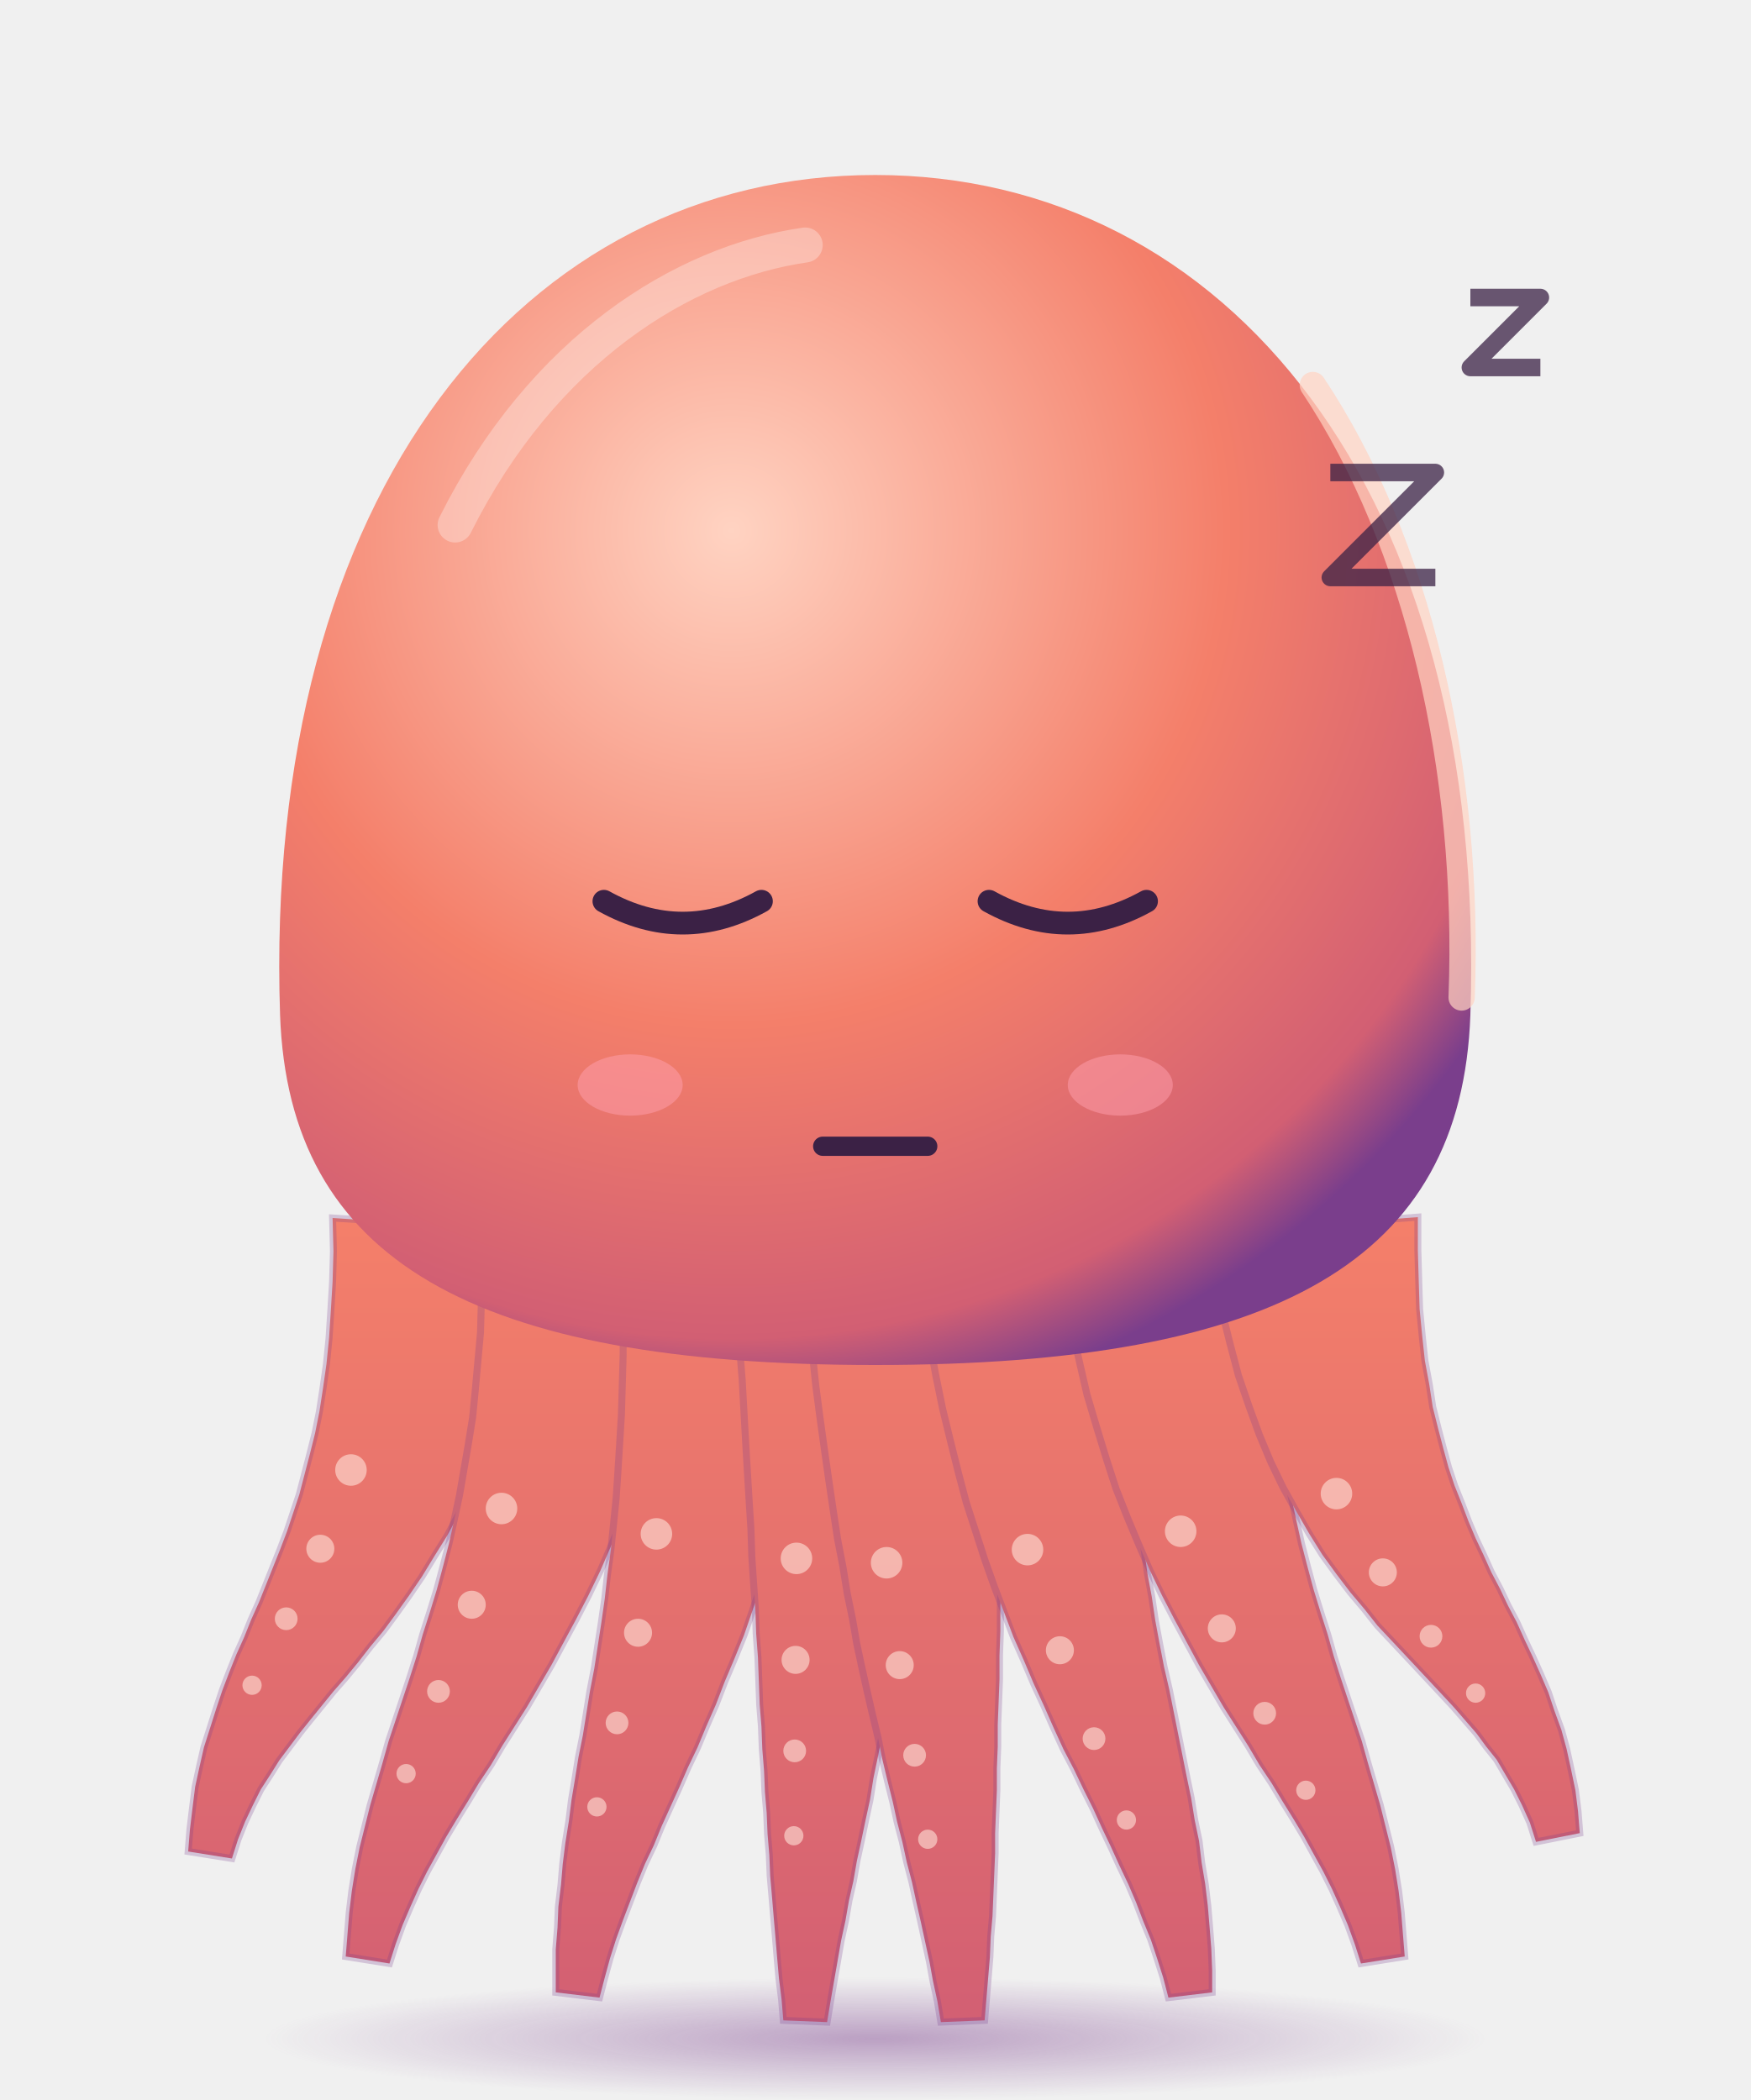
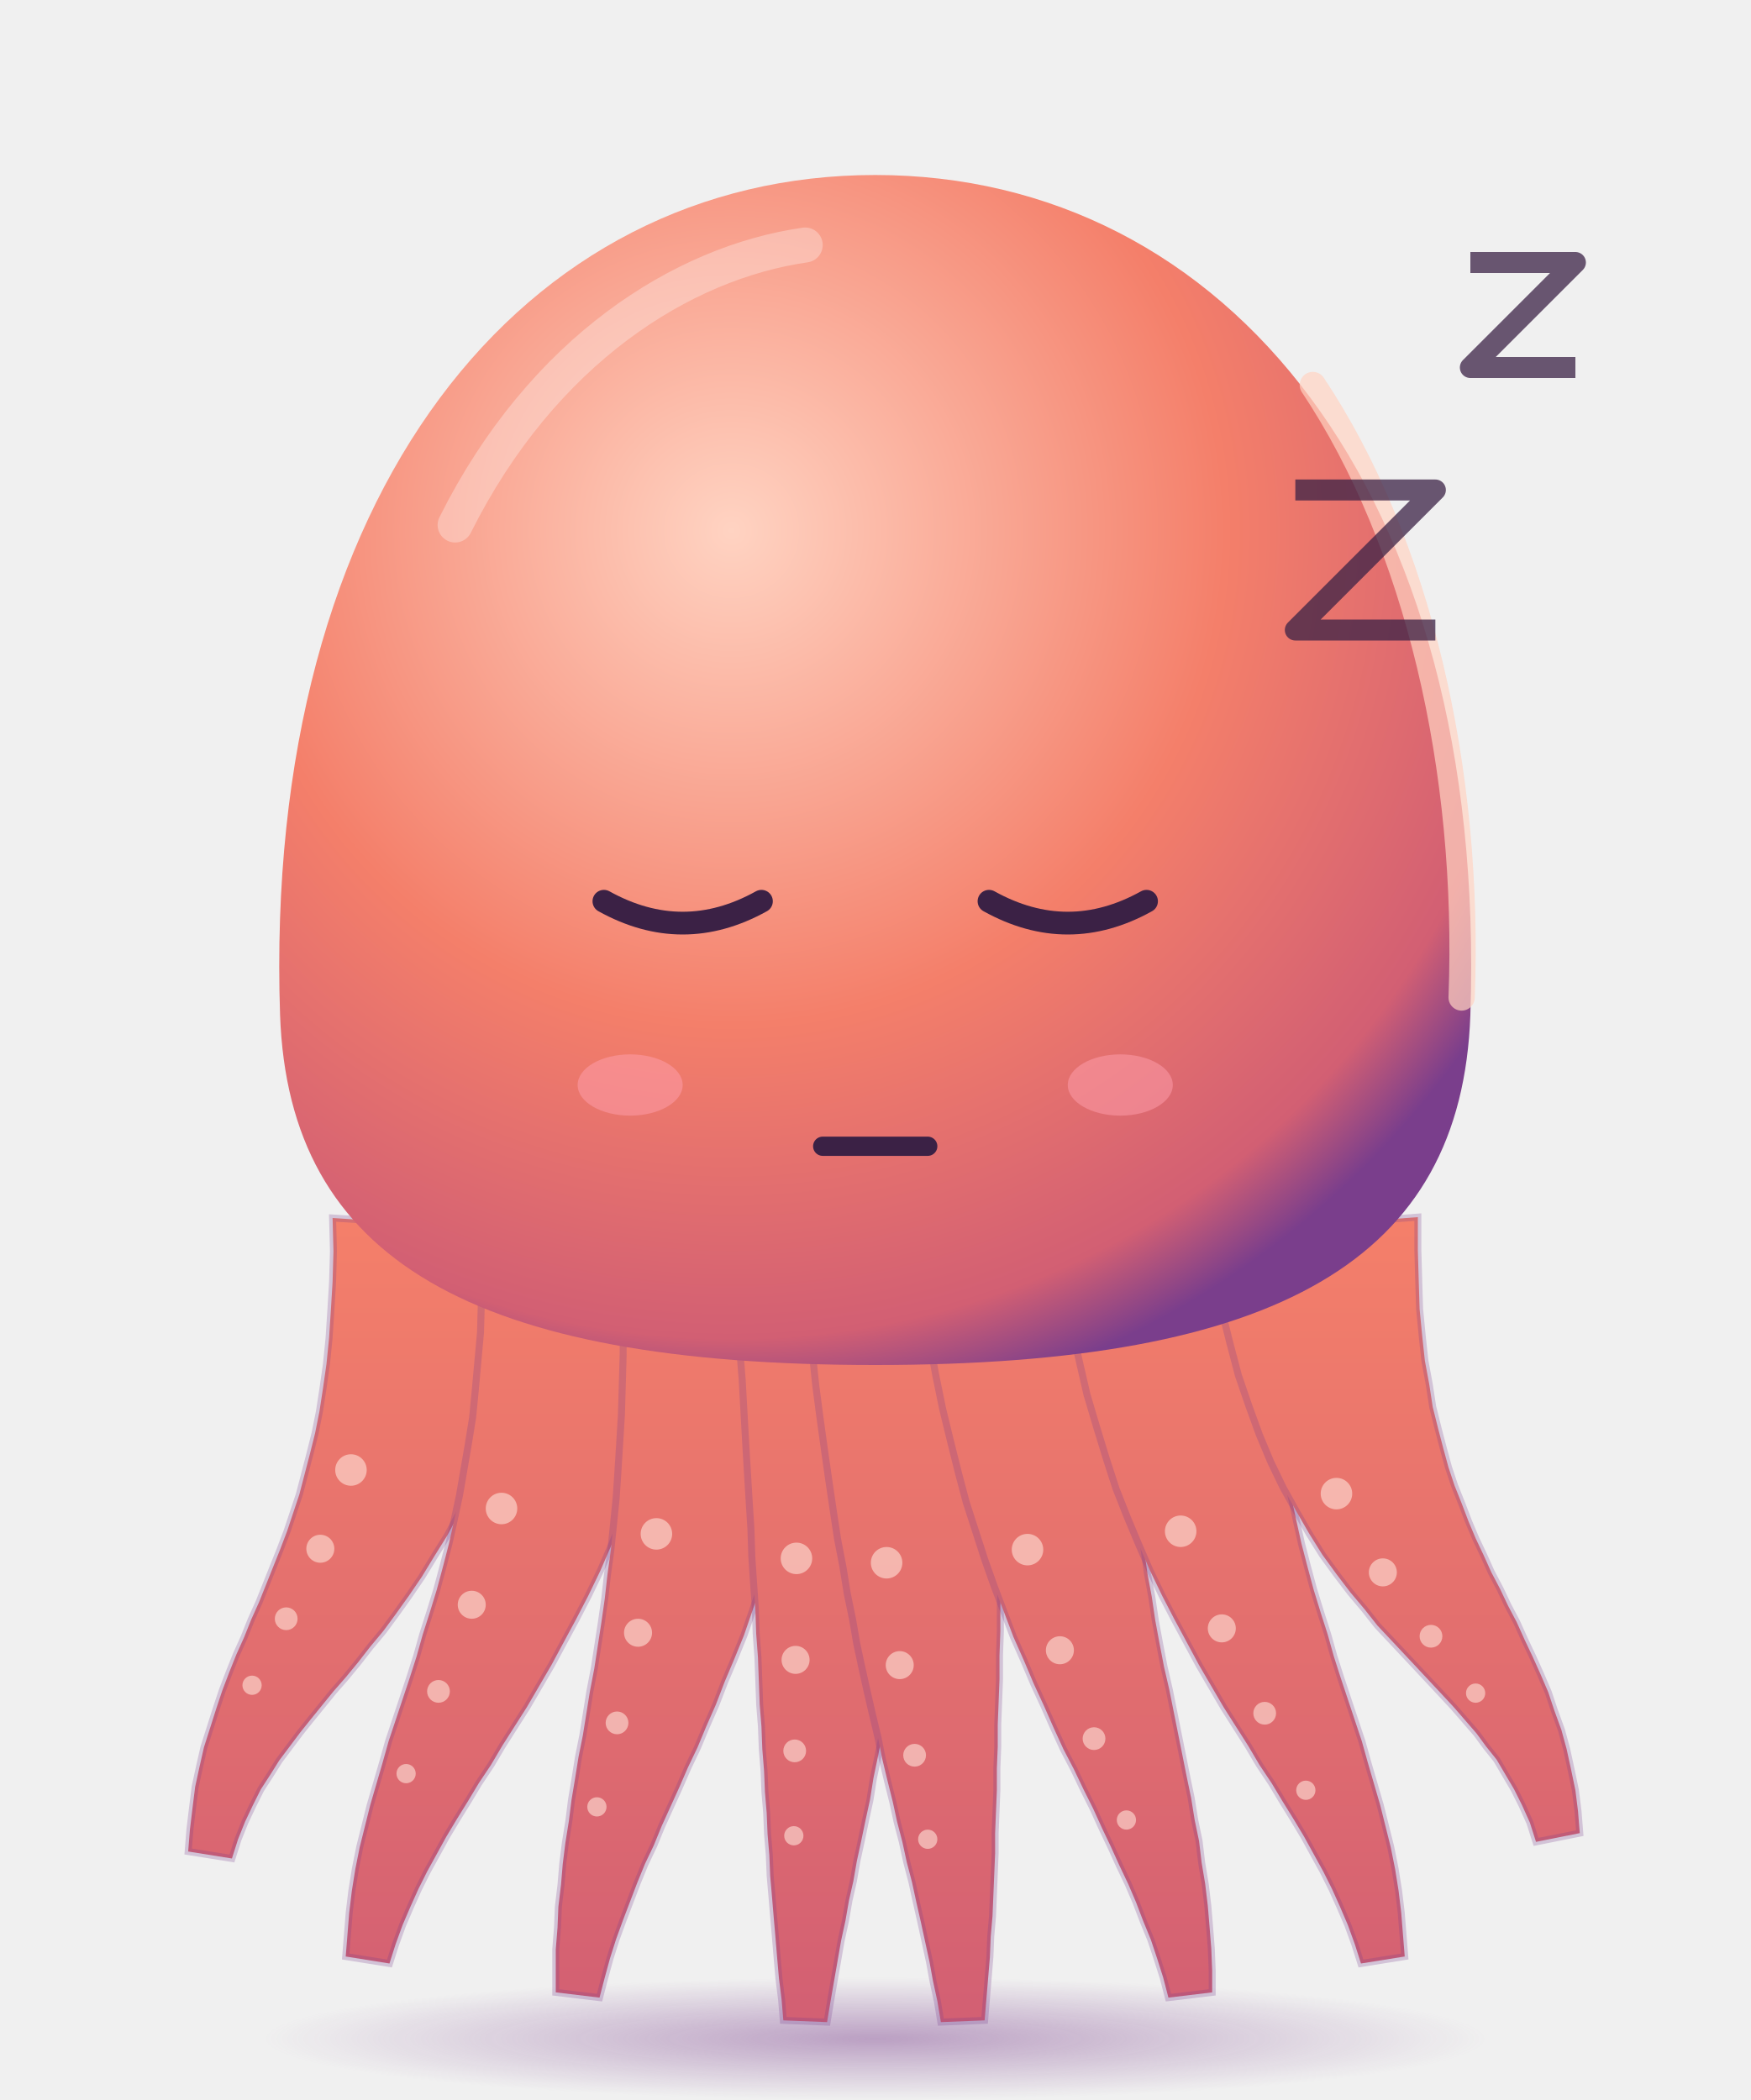
<svg xmlns="http://www.w3.org/2000/svg" viewBox="0 0 200 240" width="200" height="240">
  <defs>
    <radialGradient id="body" cx="0.38" cy="0.3" r="0.75">
      <stop offset="0" stop-color="#ffd3c2" />
      <stop offset="0.55" stop-color="#f47f6a" />
      <stop offset="0.9" stop-color="#d25f73" />
      <stop offset="1" stop-color="#7a3e8c" />
    </radialGradient>
    <linearGradient id="tent" gradientUnits="userSpaceOnUse" x1="100" y1="140" x2="100" y2="232">
      <stop offset="0" stop-color="#f47f6a" />
      <stop offset="1" stop-color="#d25f73" />
    </linearGradient>
    <radialGradient id="shadow">
      <stop offset="0" stop-color="#7a3e8c" stop-opacity=".45" />
      <stop offset="1" stop-color="#7a3e8c" stop-opacity="0" />
    </radialGradient>
  </defs>
  <ellipse cx="100" cy="233" rx="70" ry="7" fill="url(#shadow)" />
  <path d="M38.0 139.2 L38.1 143.0 L38.0 146.5 L37.8 149.8 L37.6 152.9 L37.3 155.9 L36.9 158.7 L36.5 161.3 L36.0 163.8 L35.4 166.2 L34.8 168.5 L34.2 170.8 L33.5 172.9 L32.8 175.0 L32.0 177.1 L31.2 179.1 L30.4 181.1 L29.6 183.1 L28.7 185.1 L27.9 187.1 L27.0 189.1 L26.2 191.1 L25.4 193.2 L24.7 195.3 L24.0 197.5 L23.3 199.7 L22.8 201.9 L22.3 204.2 L22.0 206.6 L21.7 209.1 L21.5 211.6 L26.5 212.4 L27.2 210.2 L28.0 208.2 L28.9 206.3 L29.8 204.5 L30.9 202.8 L31.9 201.2 L33.1 199.6 L34.3 198.0 L35.5 196.5 L36.8 194.9 L38.1 193.3 L39.5 191.7 L40.9 190.0 L42.3 188.2 L43.8 186.4 L45.2 184.5 L46.7 182.4 L48.2 180.2 L49.6 177.9 L51.1 175.5 L52.5 172.9 L53.9 170.1 L55.2 167.1 L56.4 164.0 L57.6 160.6 L58.7 157.1 L59.7 153.3 L60.5 149.4 L61.3 145.2 L62.0 140.8Z" fill="url(#tent)" stroke="#7a3e8c" stroke-opacity=".25" stroke-width=".8" />
  <circle cx="40.1" cy="168.0" r="1.8" fill="#ffe3d8" opacity=".6" />
  <circle cx="36.6" cy="177.0" r="1.6" fill="#ffe3d8" opacity=".6" />
  <circle cx="32.7" cy="185.0" r="1.3" fill="#ffe3d8" opacity=".6" />
  <circle cx="28.8" cy="192.6" r="1.1" fill="#ffe3d8" opacity=".6" />
  <path d="M55.0 141.2 L55.1 145.1 L55.0 148.7 L54.9 152.3 L54.6 155.6 L54.3 158.9 L54.0 162.0 L53.5 165.1 L53.0 168.0 L52.5 170.9 L51.9 173.7 L51.3 176.4 L50.6 179.1 L49.9 181.7 L49.1 184.3 L48.3 186.8 L47.6 189.3 L46.8 191.8 L46.0 194.2 L45.2 196.6 L44.4 199.0 L43.7 201.5 L43.0 203.9 L42.3 206.3 L41.7 208.7 L41.1 211.1 L40.6 213.6 L40.2 216.1 L39.9 218.6 L39.7 221.1 L39.5 223.6 L44.5 224.4 L45.2 222.2 L46.0 220.0 L46.9 217.9 L47.8 215.9 L48.8 213.9 L49.9 211.9 L51.0 209.9 L52.2 207.9 L53.5 205.8 L54.7 203.8 L56.1 201.7 L57.4 199.5 L58.8 197.3 L60.2 195.1 L61.6 192.7 L63.0 190.3 L64.4 187.7 L65.8 185.1 L67.2 182.4 L68.6 179.5 L69.9 176.5 L71.2 173.4 L72.5 170.1 L73.6 166.7 L74.7 163.1 L75.8 159.4 L76.7 155.5 L77.6 151.4 L78.3 147.1 L79.0 142.8Z" fill="url(#tent)" stroke="#7a3e8c" stroke-opacity=".25" stroke-width=".8" />
  <circle cx="57.3" cy="172.4" r="1.8" fill="#ffe3d8" opacity=".6" />
  <circle cx="53.9" cy="183.4" r="1.6" fill="#ffe3d8" opacity=".6" />
  <circle cx="50.1" cy="193.3" r="1.3" fill="#ffe3d8" opacity=".6" />
  <circle cx="46.4" cy="202.7" r="1.1" fill="#ffe3d8" opacity=".6" />
  <path d="M71.0 143.5 L71.1 147.4 L71.2 151.2 L71.2 154.8 L71.1 158.3 L71.0 161.7 L70.8 165.0 L70.6 168.2 L70.4 171.2 L70.1 174.2 L69.8 177.1 L69.4 180.0 L69.1 182.7 L68.7 185.5 L68.3 188.1 L67.9 190.7 L67.4 193.3 L67.0 195.8 L66.6 198.3 L66.1 200.8 L65.7 203.3 L65.3 205.7 L65.0 208.1 L64.6 210.6 L64.3 213.0 L64.1 215.4 L63.8 217.9 L63.7 220.3 L63.5 222.8 L63.5 225.2 L63.5 227.7 L68.5 228.3 L69.1 226.0 L69.7 223.8 L70.4 221.6 L71.2 219.4 L72.0 217.3 L72.8 215.2 L73.7 213.0 L74.7 210.9 L75.6 208.7 L76.6 206.5 L77.6 204.3 L78.6 202.0 L79.7 199.7 L80.7 197.3 L81.8 194.8 L82.8 192.2 L83.9 189.6 L85.0 186.9 L86.0 184.0 L87.0 181.1 L88.0 178.0 L89.0 174.9 L89.9 171.6 L90.8 168.1 L91.6 164.6 L92.4 160.9 L93.2 157.0 L93.9 153.0 L94.5 148.8 L95.0 144.5Z" fill="url(#tent)" stroke="#7a3e8c" stroke-opacity=".25" stroke-width=".8" />
  <circle cx="75.0" cy="175.3" r="1.8" fill="#ffe3d8" opacity=".6" />
  <circle cx="72.9" cy="186.6" r="1.6" fill="#ffe3d8" opacity=".6" />
  <circle cx="70.5" cy="196.9" r="1.3" fill="#ffe3d8" opacity=".6" />
  <circle cx="68.2" cy="206.5" r="1.1" fill="#ffe3d8" opacity=".6" />
  <path d="M84.0 145.9 L84.3 150.0 L84.5 153.9 L84.8 157.7 L85.0 161.3 L85.2 164.9 L85.4 168.3 L85.6 171.6 L85.8 174.8 L85.9 177.9 L86.1 180.9 L86.3 183.8 L86.4 186.7 L86.6 189.4 L86.7 192.1 L86.8 194.8 L87.0 197.3 L87.1 199.9 L87.3 202.4 L87.4 204.8 L87.6 207.2 L87.7 209.6 L87.9 212.0 L88.0 214.4 L88.2 216.7 L88.4 219.1 L88.6 221.4 L88.8 223.8 L89.0 226.1 L89.3 228.5 L89.5 230.9 L94.5 231.1 L94.9 228.7 L95.3 226.4 L95.7 224.1 L96.1 221.8 L96.6 219.5 L97.0 217.2 L97.5 215.0 L97.9 212.7 L98.4 210.4 L98.9 208.0 L99.4 205.7 L99.8 203.2 L100.3 200.8 L100.8 198.3 L101.3 195.7 L101.8 193.1 L102.3 190.4 L102.8 187.6 L103.3 184.8 L103.7 181.8 L104.2 178.8 L104.7 175.7 L105.1 172.4 L105.6 169.0 L106.0 165.5 L106.4 161.9 L106.9 158.2 L107.3 154.3 L107.6 150.3 L108.0 146.1Z" fill="url(#tent)" stroke="#7a3e8c" stroke-opacity=".25" stroke-width=".8" />
  <circle cx="91.0" cy="178.1" r="1.8" fill="#ffe3d8" opacity=".6" />
  <circle cx="90.9" cy="189.7" r="1.6" fill="#ffe3d8" opacity=".6" />
  <circle cx="90.8" cy="200.1" r="1.3" fill="#ffe3d8" opacity=".6" />
  <circle cx="90.7" cy="209.8" r="1.1" fill="#ffe3d8" opacity=".6" />
  <path d="M92.0 146.2 L92.4 150.4 L92.8 154.4 L93.2 158.3 L93.7 162.1 L94.2 165.7 L94.7 169.2 L95.2 172.6 L95.7 175.9 L96.3 179.0 L96.8 182.1 L97.4 185.0 L97.9 187.9 L98.5 190.7 L99.1 193.4 L99.7 196.0 L100.3 198.5 L100.8 201.0 L101.4 203.5 L102.0 205.9 L102.5 208.2 L103.1 210.5 L103.6 212.8 L104.2 215.1 L104.7 217.4 L105.2 219.6 L105.7 221.9 L106.2 224.2 L106.6 226.4 L107.1 228.7 L107.5 231.1 L112.5 230.9 L112.7 228.5 L112.9 226.1 L113.1 223.7 L113.2 221.3 L113.4 219.0 L113.5 216.6 L113.6 214.2 L113.7 211.8 L113.7 209.5 L113.8 207.0 L113.9 204.6 L113.9 202.1 L114.0 199.6 L114.0 197.1 L114.1 194.5 L114.2 191.9 L114.2 189.2 L114.3 186.4 L114.3 183.6 L114.4 180.7 L114.5 177.7 L114.6 174.6 L114.7 171.4 L114.9 168.1 L115.0 164.7 L115.2 161.2 L115.3 157.6 L115.5 153.8 L115.8 149.9 L116.0 145.8Z" fill="url(#tent)" stroke="#7a3e8c" stroke-opacity=".25" stroke-width=".8" />
  <circle cx="101.3" cy="178.6" r="1.8" fill="#ffe3d8" opacity=".6" />
  <circle cx="102.8" cy="190.3" r="1.6" fill="#ffe3d8" opacity=".6" />
  <circle cx="104.5" cy="200.6" r="1.3" fill="#ffe3d8" opacity=".6" />
  <circle cx="106.0" cy="210.2" r="1.1" fill="#ffe3d8" opacity=".6" />
  <path d="M105.0 144.6 L105.6 148.9 L106.2 153.1 L106.9 157.1 L107.7 161.0 L108.6 164.7 L109.5 168.3 L110.4 171.7 L111.5 175.1 L112.5 178.2 L113.6 181.3 L114.7 184.2 L115.8 187.1 L117.0 189.8 L118.1 192.4 L119.3 195.0 L120.4 197.5 L121.5 199.9 L122.7 202.2 L123.8 204.5 L124.9 206.7 L125.9 208.9 L126.9 211.0 L127.9 213.2 L128.9 215.3 L129.8 217.4 L130.6 219.5 L131.5 221.7 L132.2 223.8 L132.9 226.0 L133.5 228.3 L138.5 227.7 L138.5 225.2 L138.4 222.7 L138.2 220.2 L138.0 217.8 L137.7 215.3 L137.3 212.9 L137.0 210.4 L136.5 208.0 L136.1 205.5 L135.6 203.1 L135.1 200.6 L134.6 198.1 L134.1 195.6 L133.6 193.1 L133.0 190.5 L132.5 187.9 L132.0 185.2 L131.6 182.5 L131.1 179.8 L130.7 176.9 L130.3 174.0 L130.0 171.0 L129.6 168.0 L129.4 164.8 L129.2 161.6 L129.0 158.2 L128.9 154.7 L128.9 151.1 L128.9 147.3 L129.0 143.4Z" fill="url(#tent)" stroke="#7a3e8c" stroke-opacity=".25" stroke-width=".8" />
  <circle cx="117.4" cy="177.1" r="1.8" fill="#ffe3d8" opacity=".6" />
  <circle cx="121.1" cy="188.6" r="1.6" fill="#ffe3d8" opacity=".6" />
  <circle cx="125.0" cy="198.7" r="1.3" fill="#ffe3d8" opacity=".6" />
  <circle cx="128.7" cy="208.0" r="1.1" fill="#ffe3d8" opacity=".6" />
  <path d="M121.0 142.8 L121.7 147.1 L122.4 151.4 L123.3 155.5 L124.2 159.4 L125.3 163.1 L126.4 166.7 L127.5 170.1 L128.8 173.4 L130.1 176.5 L131.4 179.5 L132.8 182.4 L134.2 185.1 L135.6 187.7 L137.0 190.3 L138.4 192.7 L139.8 195.1 L141.2 197.3 L142.6 199.5 L143.9 201.7 L145.3 203.8 L146.5 205.8 L147.8 207.9 L149.0 209.9 L150.1 211.9 L151.2 213.9 L152.2 215.9 L153.1 217.9 L154.0 220.0 L154.8 222.2 L155.5 224.4 L160.5 223.6 L160.3 221.1 L160.1 218.6 L159.8 216.1 L159.4 213.6 L158.9 211.1 L158.3 208.7 L157.7 206.3 L157.0 203.9 L156.3 201.5 L155.6 199.0 L154.8 196.6 L154.0 194.2 L153.2 191.8 L152.4 189.3 L151.7 186.8 L150.9 184.3 L150.1 181.7 L149.4 179.1 L148.7 176.4 L148.1 173.7 L147.5 170.9 L147.0 168.0 L146.5 165.1 L146.0 162.0 L145.7 158.9 L145.4 155.6 L145.1 152.3 L145.0 148.7 L144.9 145.1 L145.0 141.2Z" fill="url(#tent)" stroke="#7a3e8c" stroke-opacity=".25" stroke-width=".8" />
  <circle cx="134.9" cy="175.0" r="1.8" fill="#ffe3d8" opacity=".6" />
  <circle cx="139.6" cy="186.1" r="1.6" fill="#ffe3d8" opacity=".6" />
  <circle cx="144.5" cy="195.8" r="1.3" fill="#ffe3d8" opacity=".6" />
  <circle cx="149.2" cy="204.6" r="1.1" fill="#ffe3d8" opacity=".6" />
  <path d="M138.0 140.9 L138.7 145.2 L139.5 149.4 L140.5 153.4 L141.5 157.2 L142.7 160.7 L143.9 164.0 L145.2 167.1 L146.6 170.0 L148.1 172.7 L149.6 175.3 L151.1 177.7 L152.7 179.9 L154.3 182.0 L155.9 183.9 L157.4 185.8 L159.0 187.5 L160.5 189.1 L162.0 190.7 L163.4 192.2 L164.8 193.7 L166.1 195.1 L167.4 196.6 L168.7 198.1 L169.8 199.6 L171.0 201.1 L172.0 202.8 L173.0 204.5 L173.9 206.3 L174.8 208.3 L175.5 210.5 L180.5 209.5 L180.3 207.0 L180.0 204.6 L179.5 202.2 L179.0 199.9 L178.4 197.7 L177.6 195.5 L176.9 193.4 L176.0 191.3 L175.1 189.3 L174.2 187.4 L173.3 185.4 L172.3 183.5 L171.4 181.6 L170.4 179.7 L169.5 177.7 L168.6 175.8 L167.8 173.9 L167.0 171.8 L166.2 169.8 L165.5 167.7 L164.9 165.5 L164.3 163.2 L163.7 160.8 L163.3 158.2 L162.8 155.5 L162.5 152.7 L162.2 149.6 L162.1 146.4 L162.0 142.9 L162.0 139.1Z" fill="url(#tent)" stroke="#7a3e8c" stroke-opacity=".25" stroke-width=".8" />
  <circle cx="152.7" cy="170.7" r="1.8" fill="#ffe3d8" opacity=".6" />
  <circle cx="158.0" cy="179.7" r="1.6" fill="#ffe3d8" opacity=".6" />
  <circle cx="163.5" cy="187.0" r="1.3" fill="#ffe3d8" opacity=".6" />
  <circle cx="168.6" cy="193.5" r="1.1" fill="#ffe3d8" opacity=".6" />
  <g transform="translate(0 -2)">
    <path d="M32 118 C30 58 60 22 100 22 C140 22 170 58 168 118 C167 146 146 158 100 158 C54 158 33 146 32 118Z" fill="url(#body)" />
    <path d="M150 46 C162 64 168 90 167 116" fill="none" stroke="#ffd3c2" stroke-width="3" stroke-linecap="round" opacity=".7" />
    <path d="M52 62 C62 42 78 32 92 30" fill="none" stroke="#ffffff" stroke-width="4" stroke-linecap="round" opacity=".3" />
    <ellipse cx="72" cy="126" rx="6" ry="3.5" fill="#ff9fae" opacity=".5" />
    <ellipse cx="128" cy="126" rx="6" ry="3.5" fill="#ff9fae" opacity=".5" />
    <path d="M69 105 Q78 110 87 105" fill="none" stroke="#3b2145" stroke-width="2.6" stroke-linecap="round" />
    <path d="M113 105 Q122 110 131 105" fill="none" stroke="#3b2145" stroke-width="2.6" stroke-linecap="round" />
    <path d="M94 133 L106 133" stroke="#3b2145" stroke-width="2.2" stroke-linecap="round" />
  </g>
-   <path d="M152 54 h12 l-12 12 h12" fill="none" stroke="#3b2145" stroke-width="2" stroke-linejoin="round" opacity=".75" />
-   <path d="M168 34 h8 l-8 8 h8" fill="none" stroke="#3b2145" stroke-width="2" stroke-linejoin="round" opacity=".75" />
+   <path d="M148 56 h16 l-16 16 h16" fill="none" stroke="#3b2145" stroke-width="2.4" stroke-linejoin="round" opacity=".75" />
+   <path d="M168 30 h12 l-12 12 h12" fill="none" stroke="#3b2145" stroke-width="2.4" stroke-linejoin="round" opacity=".75" />
</svg>
